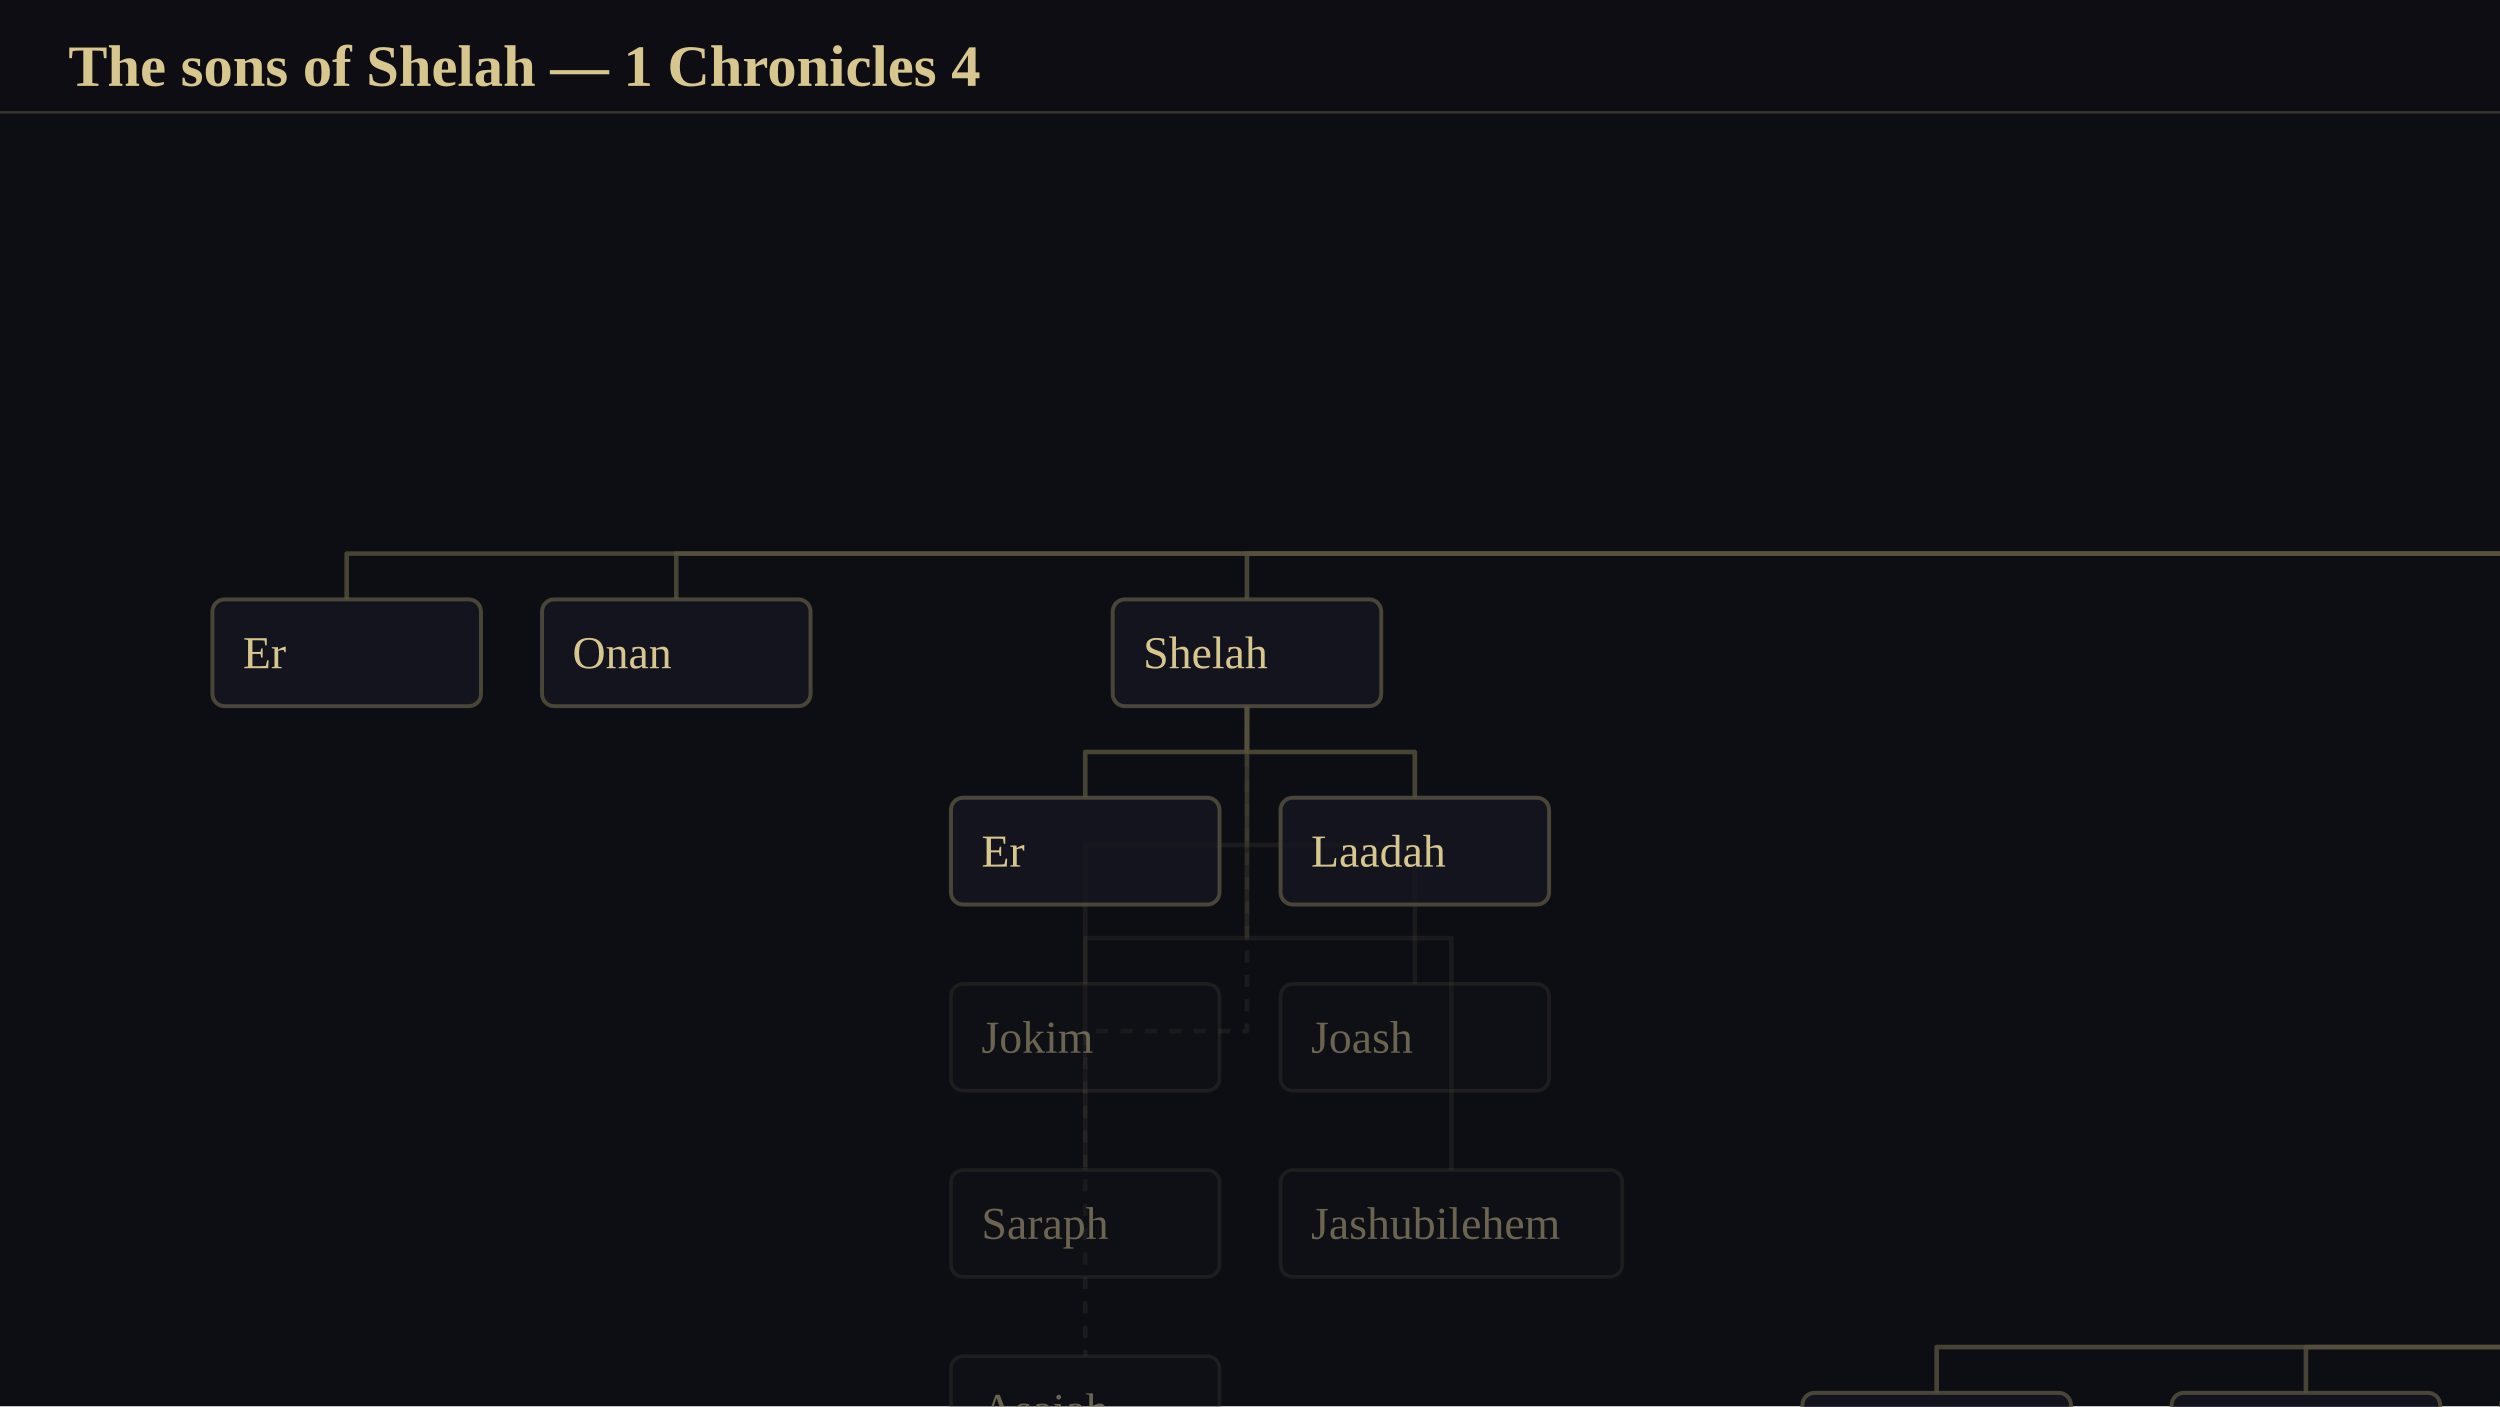
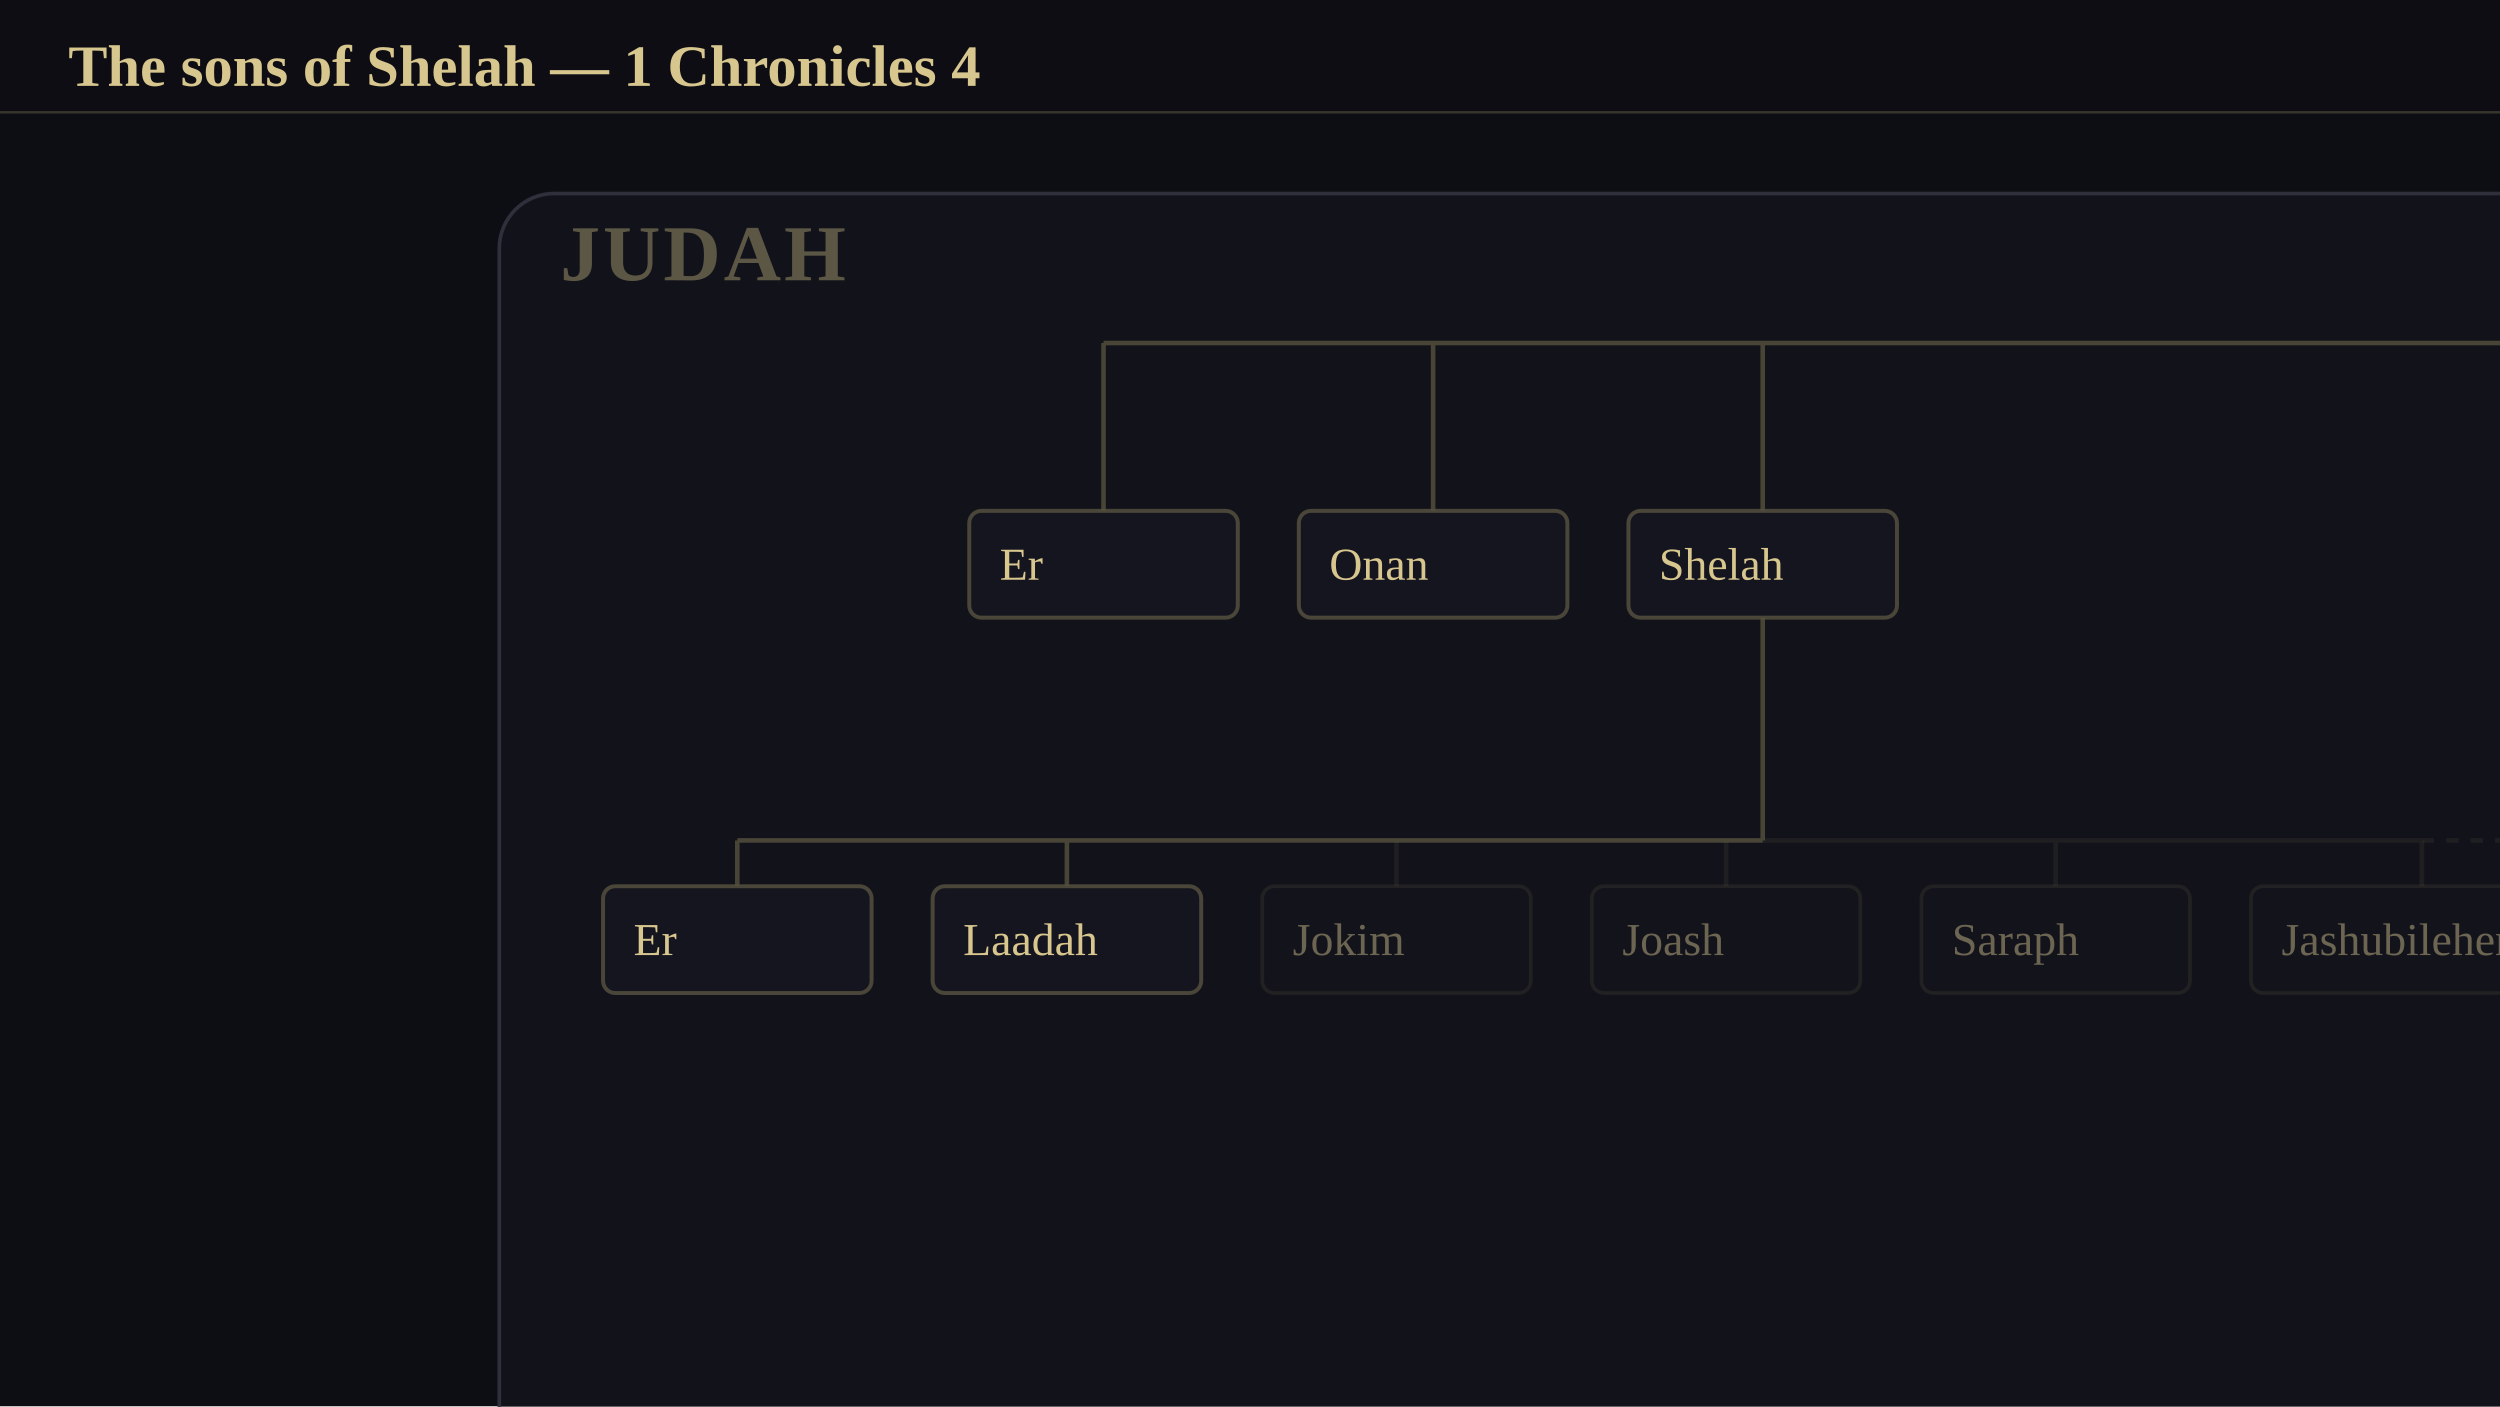
<svg xmlns="http://www.w3.org/2000/svg" viewBox="0 0 1024 576" width="1024" height="576" font-family="Georgia, 'Times New Roman', serif">
  <rect x="0" y="0" width="1024" height="576" fill="rgb(13,13,20)" />
-   <g transform="translate(7506.38 -4767)">
-     <animateTransform attributeName="transform" attributeType="XML" type="translate" values="7506.38 -4767;7491.38 -4843.25" keyTimes="0;1" calcMode="spline" keySplines="0.42 0 0.58 1" dur="3.48s" begin="0s" fill="freeze" />
+   <g transform="translate(11017.39 -2493.25)">
+     <animateTransform attributeName="transform" attributeType="XML" type="translate" values="11017.39 -2493.25;10739.89 -2493.25" keyTimes="0;1" calcMode="spline" keySplines="0.42 0 0.58 1" dur="3.73s" begin="0s" fill="freeze" />
    <g transform="scale(1.25)">
-       <animateTransform attributeName="transform" attributeType="XML" type="scale" values="1.25;1.25" keyTimes="0;1" calcMode="spline" keySplines="0.42 0 0.58 1" dur="3.48s" begin="0s" fill="freeze" />
+       <animateTransform attributeName="transform" attributeType="XML" type="scale" values="1.25;1.25" keyTimes="0;1" calcMode="spline" keySplines="0.42 0 0.58 1" dur="3.73s" begin="0s" fill="freeze" />
+       <g stroke-width="1.20">
+         <rect x="-8650.31" y="2058" width="12631" height="3072" rx="18" fill="rgb(22,22,32)" fill-opacity="0.549" stroke="rgb(52,50,64)" stroke-opacity="0.898" />
+       </g>
      <g stroke-width="1.50">
-         <polyline points="-1575,3980 -1575,3995 -5891.5,3995 -5891.5,4010" stroke-linejoin="round" fill="none" stroke="rgb(86,81,62)" stroke-opacity="0.800" />
-         <polyline points="-1575,3980 -1575,3995 -5783.5,3995 -5783.5,4010" stroke-linejoin="round" fill="none" stroke="rgb(86,81,62)" stroke-opacity="0.800" />
-         <polyline points="-1575,3980 -1575,3995 -5596.5,3995 -5596.5,4010" stroke-linejoin="round" fill="none" stroke="rgb(86,81,62)" stroke-opacity="0.800" />
-         <polyline points="-5596.5,4045 -5596.5,4060 -5649.5,4060 -5649.5,4075" stroke-linejoin="round" fill="none" stroke="rgb(86,81,62)" stroke-opacity="0.800" />
-         <polyline points="-5596.5,4045 -5596.5,4060 -5541.5,4060 -5541.5,4075" stroke-linejoin="round" fill="none" stroke="rgb(86,81,62)" stroke-opacity="0.800" />
-         <polyline points="-5596.5,4045 -5596.5,4090.5 -5649.5,4090.5 -5649.5,4136" stroke-linejoin="round" fill="none" stroke="rgb(86,81,62)" stroke-opacity="0.200" />
-         <polyline points="-5596.5,4045 -5596.5,4090.5 -5541.5,4090.5 -5541.5,4136" stroke-linejoin="round" fill="none" stroke="rgb(86,81,62)" stroke-opacity="0.200" />
-         <polyline points="-5596.5,4045 -5596.5,4121 -5649.5,4121 -5649.5,4197" stroke-linejoin="round" fill="none" stroke="rgb(86,81,62)" stroke-opacity="0.200" />
-         <polyline points="-5596.5,4045 -5596.5,4121 -5529.5,4121 -5529.5,4197" stroke-linejoin="round" fill="none" stroke="rgb(86,81,62)" stroke-opacity="0.200" />
-         <polyline points="-5596.5,4045 -5596.5,4151.5 -5649.5,4151.5 -5649.5,4258" stroke-linejoin="round" fill="none" stroke="rgb(86,81,62)" stroke-opacity="0.200" stroke-dasharray="4 4" />
-         <polyline points="-4804.5,4240 -4804.5,4255 -5370.5,4255 -5370.5,4270" stroke-linejoin="round" fill="none" stroke="rgb(86,81,62)" stroke-opacity="0.800" />
-         <polyline points="-5370.5,4305 -5370.5,4320 -5357.5,4320 -5357.5,4335" stroke-linejoin="round" fill="none" stroke="rgb(86,81,62)" stroke-opacity="0.800" />
-         <polyline points="-4804.5,4240 -4804.5,4255 -5249.5,4255 -5249.5,4270" stroke-linejoin="round" fill="none" stroke="rgb(86,81,62)" stroke-opacity="0.800" />
-         <polyline points="-4804.5,4240 -4804.5,4255 -5141.5,4255 -5141.5,4270" stroke-linejoin="round" fill="none" stroke="rgb(86,81,62)" stroke-opacity="0.800" />
-         <polyline points="-4804.5,4240 -4804.5,4255 -5033.5,4255 -5033.5,4270" stroke-linejoin="round" fill="none" stroke="rgb(86,81,62)" stroke-opacity="0.800" />
+         <path d="M-3606.31 1797H-2415.81M-8452.31 2107H-3606.31M-8572.31 2270H-8236.31M-7768.31 2270H-7660.31M-2415.81 1691V1797M-3606.31 1797V2107M-8452.31 2107V2162M-8344.31 2107V2162M-8236.31 2107V2162M-8236.31 2197V2270M-8572.31 2270V2285M-8464.31 2270V2285M-7660.31 2197V2285M-7768.31 2270V2285" fill="none" stroke="rgb(86,81,62)" stroke-opacity="0.800" />
+         <path d="M-8236.31 2270H-8020.31M-8356.31 2270V2285M-8248.31 2270V2285M-8140.31 2270V2285M-8020.31 2270V2285" fill="none" stroke="rgb(86,81,62)" stroke-opacity="0.200" />
+         <path d="M-8020.31 2270H-7900.31M-7900.31 2270V2285" fill="none" stroke="rgb(86,81,62)" stroke-opacity="0.200" stroke-dasharray="4 4" />
+         <path d="M-7660.31 2107V2162" fill="none" stroke="rgb(86,81,62)" stroke-opacity="0.800" stroke-dasharray="4 4" />
      </g>
-       <polyline points="-5596.5,4045 -5596.5,4090.5 -5649.5,4090.5 -5649.5,4136" fill="none" stroke-linejoin="round" stroke="rgb(86,81,62)" stroke-width="1.6" stroke-dasharray="144" stroke-dashoffset="144" stroke-opacity="0.949">
-         <animate attributeName="stroke-dashoffset" values="144;0" dur="1.60s" begin="0s" fill="freeze" calcMode="spline" keyTimes="0;1" keySplines="0.42 0 0.58 1" />
+       <g stroke-width="1.00">
+         <circle cx="-7900.31" cy="2279" r="2.4" fill="rgb(18,18,27)" stroke="rgb(86,81,62)" stroke-opacity="0.200" />
+         <circle cx="-7660.31" cy="2156" r="2.4" fill="rgb(18,18,27)" stroke="rgb(86,81,62)" stroke-opacity="0.800" />
+       </g>
+       <polyline points="-8236.31,2197 -8236.31,2270 -8356.31,2270 -8356.31,2285" fill="none" stroke-linejoin="round" stroke="rgb(86,81,62)" stroke-width="1.6" stroke-dasharray="208" stroke-dashoffset="208" stroke-opacity="0.949">
+         <animate attributeName="stroke-dashoffset" values="208;0" dur="1.72s" begin="0s" fill="freeze" calcMode="spline" keyTimes="0;1" keySplines="0.42 0 0.58 1" />
      </polyline>
-       <polyline points="-5596.5,4045 -5596.5,4090.5 -5541.5,4090.5 -5541.5,4136" fill="none" stroke-linejoin="round" stroke="rgb(86,81,62)" stroke-width="1.6" stroke-dasharray="146" stroke-dashoffset="146" stroke-opacity="0.949">
-         <animate attributeName="stroke-dashoffset" values="146;0" dur="1.60s" begin="0s" fill="freeze" calcMode="spline" keyTimes="0;1" keySplines="0.42 0 0.58 1" />
+       <polyline points="-8236.31,2197 -8236.31,2270 -8248.31,2270 -8248.31,2285" fill="none" stroke-linejoin="round" stroke="rgb(86,81,62)" stroke-width="1.6" stroke-dasharray="100" stroke-dashoffset="100" stroke-opacity="0.949">
+         <animate attributeName="stroke-dashoffset" values="100;0" dur="1.72s" begin="0s" fill="freeze" calcMode="spline" keyTimes="0;1" keySplines="0.42 0 0.58 1" />
      </polyline>
-       <polyline points="-5596.5,4045 -5596.5,4121 -5649.5,4121 -5649.5,4197" fill="none" stroke-linejoin="round" stroke="rgb(86,81,62)" stroke-width="1.6" stroke-dasharray="205" stroke-dashoffset="205" stroke-opacity="0.949">
-         <animate attributeName="stroke-dashoffset" values="205;0" dur="1.60s" begin="0s" fill="freeze" calcMode="spline" keyTimes="0;1" keySplines="0.42 0 0.58 1" />
+       <polyline points="-8236.31,2197 -8236.31,2270 -8140.31,2270 -8140.31,2285" fill="none" stroke-linejoin="round" stroke="rgb(86,81,62)" stroke-width="1.6" stroke-dasharray="184" stroke-dashoffset="184" stroke-opacity="0.949">
+         <animate attributeName="stroke-dashoffset" values="184;0" dur="1.72s" begin="0s" fill="freeze" calcMode="spline" keyTimes="0;1" keySplines="0.42 0 0.58 1" />
      </polyline>
-       <polyline points="-5596.5,4045 -5596.5,4121 -5529.5,4121 -5529.5,4197" fill="none" stroke-linejoin="round" stroke="rgb(86,81,62)" stroke-width="1.6" stroke-dasharray="219" stroke-dashoffset="219" stroke-opacity="0.949">
-         <animate attributeName="stroke-dashoffset" values="219;0" dur="1.60s" begin="0s" fill="freeze" calcMode="spline" keyTimes="0;1" keySplines="0.42 0 0.58 1" />
+       <polyline points="-8236.31,2197 -8236.31,2270 -8020.31,2270 -8020.31,2285" fill="none" stroke-linejoin="round" stroke="rgb(86,81,62)" stroke-width="1.6" stroke-dasharray="304" stroke-dashoffset="304" stroke-opacity="0.949">
+         <animate attributeName="stroke-dashoffset" values="304;0" dur="1.72s" begin="0s" fill="freeze" calcMode="spline" keyTimes="0;1" keySplines="0.42 0 0.58 1" />
      </polyline>
      <g stroke-width="1.20">
-         <rect x="-5693.5" y="4136" width="88" height="35" rx="4" fill="rgb(22,22,32)" fill-opacity="0.239" stroke="rgb(86,81,62)" stroke-opacity="0.239" />
-         <text x="-5683.5" y="4153.5" font-size="15" text-anchor="start" dominant-baseline="central" fill="rgb(146,136,106)" font-family="Georgia, 'Times New Roman', serif" fill-opacity="0.698">Jokim</text>
-         <rect x="-5585.5" y="4136" width="88" height="35" rx="4" fill="rgb(22,22,32)" fill-opacity="0.239" stroke="rgb(86,81,62)" stroke-opacity="0.239" />
-         <text x="-5575.5" y="4153.5" font-size="15" text-anchor="start" dominant-baseline="central" fill="rgb(146,136,106)" font-family="Georgia, 'Times New Roman', serif" fill-opacity="0.698">Joash</text>
-         <rect x="-5693.5" y="4197" width="88" height="35" rx="4" fill="rgb(22,22,32)" fill-opacity="0.239" stroke="rgb(86,81,62)" stroke-opacity="0.239" />
-         <text x="-5683.5" y="4214.5" font-size="15" text-anchor="start" dominant-baseline="central" fill="rgb(146,136,106)" font-family="Georgia, 'Times New Roman', serif" fill-opacity="0.698">Saraph</text>
-         <rect x="-5585.5" y="4197" width="112" height="35" rx="4" fill="rgb(22,22,32)" fill-opacity="0.239" stroke="rgb(86,81,62)" stroke-opacity="0.239" />
-         <text x="-5575.5" y="4214.5" font-size="15" text-anchor="start" dominant-baseline="central" fill="rgb(146,136,106)" font-family="Georgia, 'Times New Roman', serif" fill-opacity="0.698">Jashubilehem</text>
-         <rect x="-5693.5" y="4258" width="88" height="35" rx="4" fill="rgb(22,22,32)" fill-opacity="0.239" stroke="rgb(86,81,62)" stroke-opacity="0.239" />
-         <text x="-5683.5" y="4275.5" font-size="15" text-anchor="start" dominant-baseline="central" fill="rgb(146,136,106)" font-family="Georgia, 'Times New Roman', serif" fill-opacity="0.698">Asaiah</text>
+         <rect x="-8400.31" y="2285" width="88" height="35" rx="4" fill="rgb(22,22,32)" fill-opacity="0.239" stroke="rgb(86,81,62)" stroke-opacity="0.239" />
+         <text x="-8390.31" y="2302.5" font-size="15" text-anchor="start" dominant-baseline="central" fill="rgb(146,136,106)" font-family="Georgia, 'Times New Roman', serif" fill-opacity="0.698">Jokim</text>
+         <rect x="-8292.31" y="2285" width="88" height="35" rx="4" fill="rgb(22,22,32)" fill-opacity="0.239" stroke="rgb(86,81,62)" stroke-opacity="0.239" />
+         <text x="-8282.31" y="2302.5" font-size="15" text-anchor="start" dominant-baseline="central" fill="rgb(146,136,106)" font-family="Georgia, 'Times New Roman', serif" fill-opacity="0.698">Joash</text>
+         <rect x="-8184.31" y="2285" width="88" height="35" rx="4" fill="rgb(22,22,32)" fill-opacity="0.239" stroke="rgb(86,81,62)" stroke-opacity="0.239" />
+         <text x="-8174.31" y="2302.5" font-size="15" text-anchor="start" dominant-baseline="central" fill="rgb(146,136,106)" font-family="Georgia, 'Times New Roman', serif" fill-opacity="0.698">Saraph</text>
+         <rect x="-8076.31" y="2285" width="112" height="35" rx="4" fill="rgb(22,22,32)" fill-opacity="0.239" stroke="rgb(86,81,62)" stroke-opacity="0.239" />
+         <text x="-8066.31" y="2302.5" font-size="15" text-anchor="start" dominant-baseline="central" fill="rgb(146,136,106)" font-family="Georgia, 'Times New Roman', serif" fill-opacity="0.698">Jashubilehem</text>
+         <rect x="-7944.31" y="2285" width="88" height="35" rx="4" fill="rgb(22,22,32)" fill-opacity="0.239" stroke="rgb(86,81,62)" stroke-opacity="0.239" />
+         <text x="-7934.31" y="2302.5" font-size="15" text-anchor="start" dominant-baseline="central" fill="rgb(146,136,106)" font-family="Georgia, 'Times New Roman', serif" fill-opacity="0.698">Asaiah</text>
      </g>
      <g stroke-width="1.30">
-         <rect x="-5935.5" y="4010" width="88" height="35" rx="4" fill="rgb(22,22,32)" fill-opacity="0.820" stroke="rgb(86,81,62)" stroke-opacity="0.820" />
-         <text x="-5925.5" y="4027.5" font-size="15" text-anchor="start" dominant-baseline="central" fill="rgb(216,198,143)" font-family="Georgia, 'Times New Roman', serif">Er</text>
-         <rect x="-5827.5" y="4010" width="88" height="35" rx="4" fill="rgb(22,22,32)" fill-opacity="0.820" stroke="rgb(86,81,62)" stroke-opacity="0.820" />
-         <text x="-5817.5" y="4027.5" font-size="15" text-anchor="start" dominant-baseline="central" fill="rgb(216,198,143)" font-family="Georgia, 'Times New Roman', serif">Onan</text>
-         <rect x="-5640.5" y="4010" width="88" height="35" rx="4" fill="rgb(22,22,32)" fill-opacity="0.820" stroke="rgb(86,81,62)" stroke-opacity="0.820" />
-         <text x="-5630.5" y="4027.5" font-size="15" text-anchor="start" dominant-baseline="central" fill="rgb(216,198,143)" font-family="Georgia, 'Times New Roman', serif">Shelah</text>
-         <rect x="-5693.5" y="4075" width="88" height="35" rx="4" fill="rgb(22,22,32)" fill-opacity="0.820" stroke="rgb(86,81,62)" stroke-opacity="0.820" />
-         <text x="-5683.5" y="4092.5" font-size="15" text-anchor="start" dominant-baseline="central" fill="rgb(216,198,143)" font-family="Georgia, 'Times New Roman', serif">Er</text>
-         <rect x="-5585.5" y="4075" width="88" height="35" rx="4" fill="rgb(22,22,32)" fill-opacity="0.820" stroke="rgb(86,81,62)" stroke-opacity="0.820" />
-         <text x="-5575.5" y="4092.5" font-size="15" text-anchor="start" dominant-baseline="central" fill="rgb(216,198,143)" font-family="Georgia, 'Times New Roman', serif">Laadah</text>
-         <rect x="-5414.5" y="4270" width="88" height="35" rx="4" fill="rgb(22,22,32)" fill-opacity="0.820" stroke="rgb(86,81,62)" stroke-opacity="0.820" />
-         <text x="-5404.5" y="4287.5" font-size="15" text-anchor="start" dominant-baseline="central" fill="rgb(216,198,143)" font-family="Georgia, 'Times New Roman', serif">Ram</text>
-         <rect x="-5401.5" y="4335" width="88" height="35" rx="4" fill="rgb(22,22,32)" fill-opacity="0.820" stroke="rgb(86,81,62)" stroke-opacity="0.820" />
-         <text x="-5391.5" y="4352.5" font-size="15" text-anchor="start" dominant-baseline="central" fill="rgb(216,198,143)" font-family="Georgia, 'Times New Roman', serif">Maaz</text>
-         <rect x="-5293.5" y="4270" width="88" height="35" rx="4" fill="rgb(22,22,32)" fill-opacity="0.820" stroke="rgb(86,81,62)" stroke-opacity="0.820" />
-         <text x="-5283.5" y="4287.5" font-size="15" text-anchor="start" dominant-baseline="central" fill="rgb(216,198,143)" font-family="Georgia, 'Times New Roman', serif">Bunah</text>
-         <rect x="-5185.5" y="4270" width="88" height="35" rx="4" fill="rgb(22,22,32)" fill-opacity="0.820" stroke="rgb(86,81,62)" stroke-opacity="0.820" />
-         <text x="-5175.5" y="4287.5" font-size="15" text-anchor="start" dominant-baseline="central" fill="rgb(216,198,143)" font-family="Georgia, 'Times New Roman', serif">Oren</text>
-         <rect x="-5077.5" y="4270" width="88" height="35" rx="4" fill="rgb(22,22,32)" fill-opacity="0.820" stroke="rgb(86,81,62)" stroke-opacity="0.820" />
+         <rect x="-8496.31" y="2162" width="88" height="35" rx="4" fill="rgb(22,22,32)" fill-opacity="0.820" stroke="rgb(86,81,62)" stroke-opacity="0.820" />
+         <text x="-8486.31" y="2179.5" font-size="15" text-anchor="start" dominant-baseline="central" fill="rgb(216,198,143)" font-family="Georgia, 'Times New Roman', serif">Er</text>
+         <rect x="-8388.31" y="2162" width="88" height="35" rx="4" fill="rgb(22,22,32)" fill-opacity="0.820" stroke="rgb(86,81,62)" stroke-opacity="0.820" />
+         <text x="-8378.31" y="2179.5" font-size="15" text-anchor="start" dominant-baseline="central" fill="rgb(216,198,143)" font-family="Georgia, 'Times New Roman', serif">Onan</text>
+         <rect x="-8280.31" y="2162" width="88" height="35" rx="4" fill="rgb(22,22,32)" fill-opacity="0.820" stroke="rgb(86,81,62)" stroke-opacity="0.820" />
+         <text x="-8270.31" y="2179.5" font-size="15" text-anchor="start" dominant-baseline="central" fill="rgb(216,198,143)" font-family="Georgia, 'Times New Roman', serif">Shelah</text>
+         <rect x="-8616.31" y="2285" width="88" height="35" rx="4" fill="rgb(22,22,32)" fill-opacity="0.820" stroke="rgb(86,81,62)" stroke-opacity="0.820" />
+         <text x="-8606.31" y="2302.5" font-size="15" text-anchor="start" dominant-baseline="central" fill="rgb(216,198,143)" font-family="Georgia, 'Times New Roman', serif">Er</text>
+         <rect x="-8508.31" y="2285" width="88" height="35" rx="4" fill="rgb(22,22,32)" fill-opacity="0.820" stroke="rgb(86,81,62)" stroke-opacity="0.820" />
+         <text x="-8498.31" y="2302.5" font-size="15" text-anchor="start" dominant-baseline="central" fill="rgb(216,198,143)" font-family="Georgia, 'Times New Roman', serif">Laadah</text>
+         <rect x="-7704.31" y="2162" width="88" height="35" rx="4" fill="rgb(22,22,32)" fill-opacity="0.820" stroke="rgb(86,81,62)" stroke-opacity="0.820" />
+         <rect x="-7812.31" y="2285" width="88" height="35" rx="4" fill="rgb(22,22,32)" fill-opacity="0.820" stroke="rgb(86,81,62)" stroke-opacity="0.820" />
+         <text x="-7802.31" y="2302.5" font-size="15" text-anchor="start" dominant-baseline="central" fill="rgb(216,198,143)" font-family="Georgia, 'Times New Roman', serif">Anub</text>
+         <rect x="-7704.31" y="2285" width="88" height="35" rx="4" fill="rgb(22,22,32)" fill-opacity="0.820" stroke="rgb(86,81,62)" stroke-opacity="0.820" />
      </g>
+       <text x="-8630.31" y="2070" font-size="26.00" text-anchor="start" dominant-baseline="text-before-edge" fill="rgb(92,87,69)" stroke="rgb(18,18,27)" stroke-width="5.72" stroke-linejoin="round" paint-order="stroke" font-weight="bold" letter-spacing="1">JUDAH</text>
      <g stroke-width="2.20">
        <g opacity="0">
-           <rect x="-5693.5" y="4136" width="88" height="35" rx="4" fill="rgb(22,22,32)" stroke="rgb(255,244,170)" />
-           <text x="-5683.5" y="4153.5" font-size="15" text-anchor="start" dominant-baseline="central" fill="rgb(255,244,170)" font-family="Georgia, 'Times New Roman', serif">Jokim</text>
-           <animate attributeName="opacity" values="0;1" dur="1.60s" begin="2.09s" fill="freeze" calcMode="spline" keyTimes="0;1" keySplines="0.42 0 0.58 1" />
+           <rect x="-8400.31" y="2285" width="88" height="35" rx="4" fill="rgb(22,22,32)" stroke="rgb(255,244,170)" />
+           <text x="-8390.31" y="2302.5" font-size="15" text-anchor="start" dominant-baseline="central" fill="rgb(255,244,170)" font-family="Georgia, 'Times New Roman', serif">Jokim</text>
+           <animate attributeName="opacity" values="0;1" dur="1.72s" begin="2.24s" fill="freeze" calcMode="spline" keyTimes="0;1" keySplines="0.42 0 0.58 1" />
        </g>
        <g opacity="0">
-           <rect x="-5585.5" y="4136" width="88" height="35" rx="4" fill="rgb(22,22,32)" stroke="rgb(255,244,170)" />
-           <text x="-5575.5" y="4153.5" font-size="15" text-anchor="start" dominant-baseline="central" fill="rgb(255,244,170)" font-family="Georgia, 'Times New Roman', serif">Joash</text>
-           <animate attributeName="opacity" values="0;1" dur="1.60s" begin="2.09s" fill="freeze" calcMode="spline" keyTimes="0;1" keySplines="0.42 0 0.58 1" />
+           <rect x="-8292.31" y="2285" width="88" height="35" rx="4" fill="rgb(22,22,32)" stroke="rgb(255,244,170)" />
+           <text x="-8282.31" y="2302.5" font-size="15" text-anchor="start" dominant-baseline="central" fill="rgb(255,244,170)" font-family="Georgia, 'Times New Roman', serif">Joash</text>
+           <animate attributeName="opacity" values="0;1" dur="1.72s" begin="2.24s" fill="freeze" calcMode="spline" keyTimes="0;1" keySplines="0.42 0 0.58 1" />
        </g>
        <g opacity="0">
-           <rect x="-5693.5" y="4197" width="88" height="35" rx="4" fill="rgb(22,22,32)" stroke="rgb(255,244,170)" />
-           <text x="-5683.5" y="4214.5" font-size="15" text-anchor="start" dominant-baseline="central" fill="rgb(255,244,170)" font-family="Georgia, 'Times New Roman', serif">Saraph</text>
-           <animate attributeName="opacity" values="0;1" dur="1.60s" begin="2.09s" fill="freeze" calcMode="spline" keyTimes="0;1" keySplines="0.42 0 0.58 1" />
+           <rect x="-8184.31" y="2285" width="88" height="35" rx="4" fill="rgb(22,22,32)" stroke="rgb(255,244,170)" />
+           <text x="-8174.31" y="2302.5" font-size="15" text-anchor="start" dominant-baseline="central" fill="rgb(255,244,170)" font-family="Georgia, 'Times New Roman', serif">Saraph</text>
+           <animate attributeName="opacity" values="0;1" dur="1.72s" begin="2.24s" fill="freeze" calcMode="spline" keyTimes="0;1" keySplines="0.42 0 0.58 1" />
        </g>
        <g opacity="0">
-           <rect x="-5585.5" y="4197" width="112" height="35" rx="4" fill="rgb(22,22,32)" stroke="rgb(255,244,170)" />
-           <text x="-5575.5" y="4214.5" font-size="15" text-anchor="start" dominant-baseline="central" fill="rgb(255,244,170)" font-family="Georgia, 'Times New Roman', serif">Jashubilehem</text>
-           <animate attributeName="opacity" values="0;1" dur="1.60s" begin="2.09s" fill="freeze" calcMode="spline" keyTimes="0;1" keySplines="0.42 0 0.58 1" />
+           <rect x="-8076.31" y="2285" width="112" height="35" rx="4" fill="rgb(22,22,32)" stroke="rgb(255,244,170)" />
+           <text x="-8066.31" y="2302.5" font-size="15" text-anchor="start" dominant-baseline="central" fill="rgb(255,244,170)" font-family="Georgia, 'Times New Roman', serif">Jashubilehem</text>
+           <animate attributeName="opacity" values="0;1" dur="1.72s" begin="2.24s" fill="freeze" calcMode="spline" keyTimes="0;1" keySplines="0.42 0 0.58 1" />
        </g>
      </g>
    </g>
  </g>
  <rect x="0" y="0" width="1024" height="46" fill="rgb(13,13,20)" fill-opacity="0.925" />
  <text x="28" y="20" font-size="24" text-anchor="start" dominant-baseline="text-before-edge" fill="rgb(216,198,143)" font-family="Georgia, 'Times New Roman', serif" font-weight="bold">The sons of Shelah — 1 Chronicles 4</text>
  <line x1="0" y1="46" x2="1024" y2="46" stroke="rgb(86,81,62)" stroke-width="1" stroke-opacity="0.600" />
</svg>
